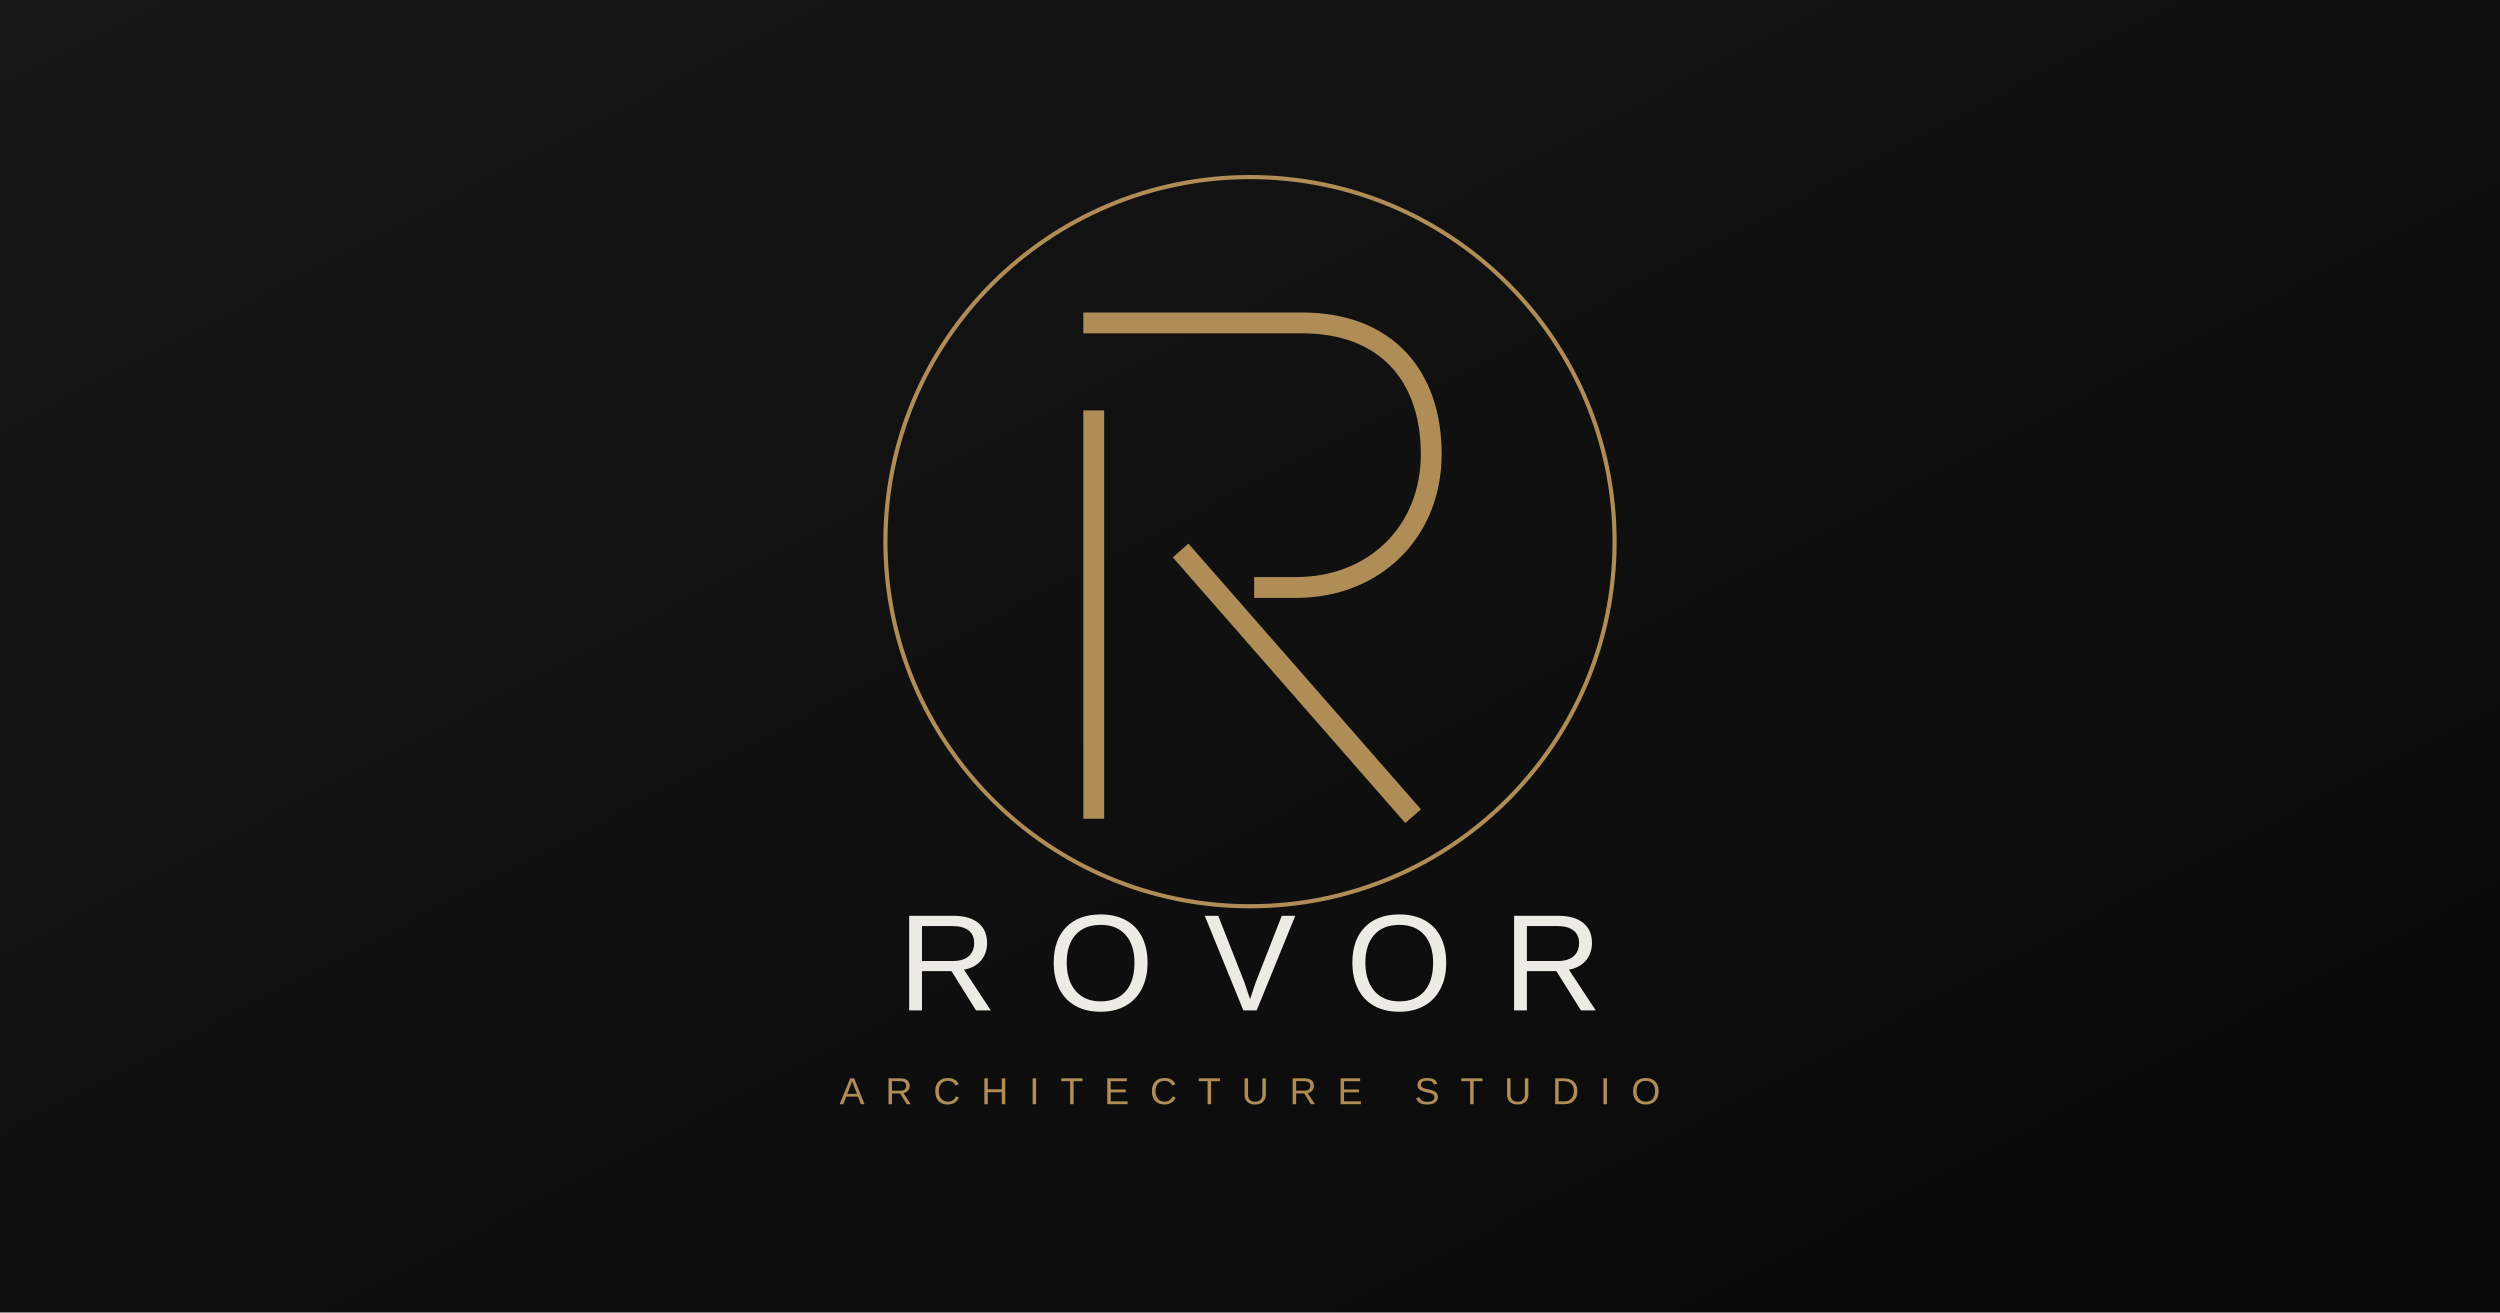
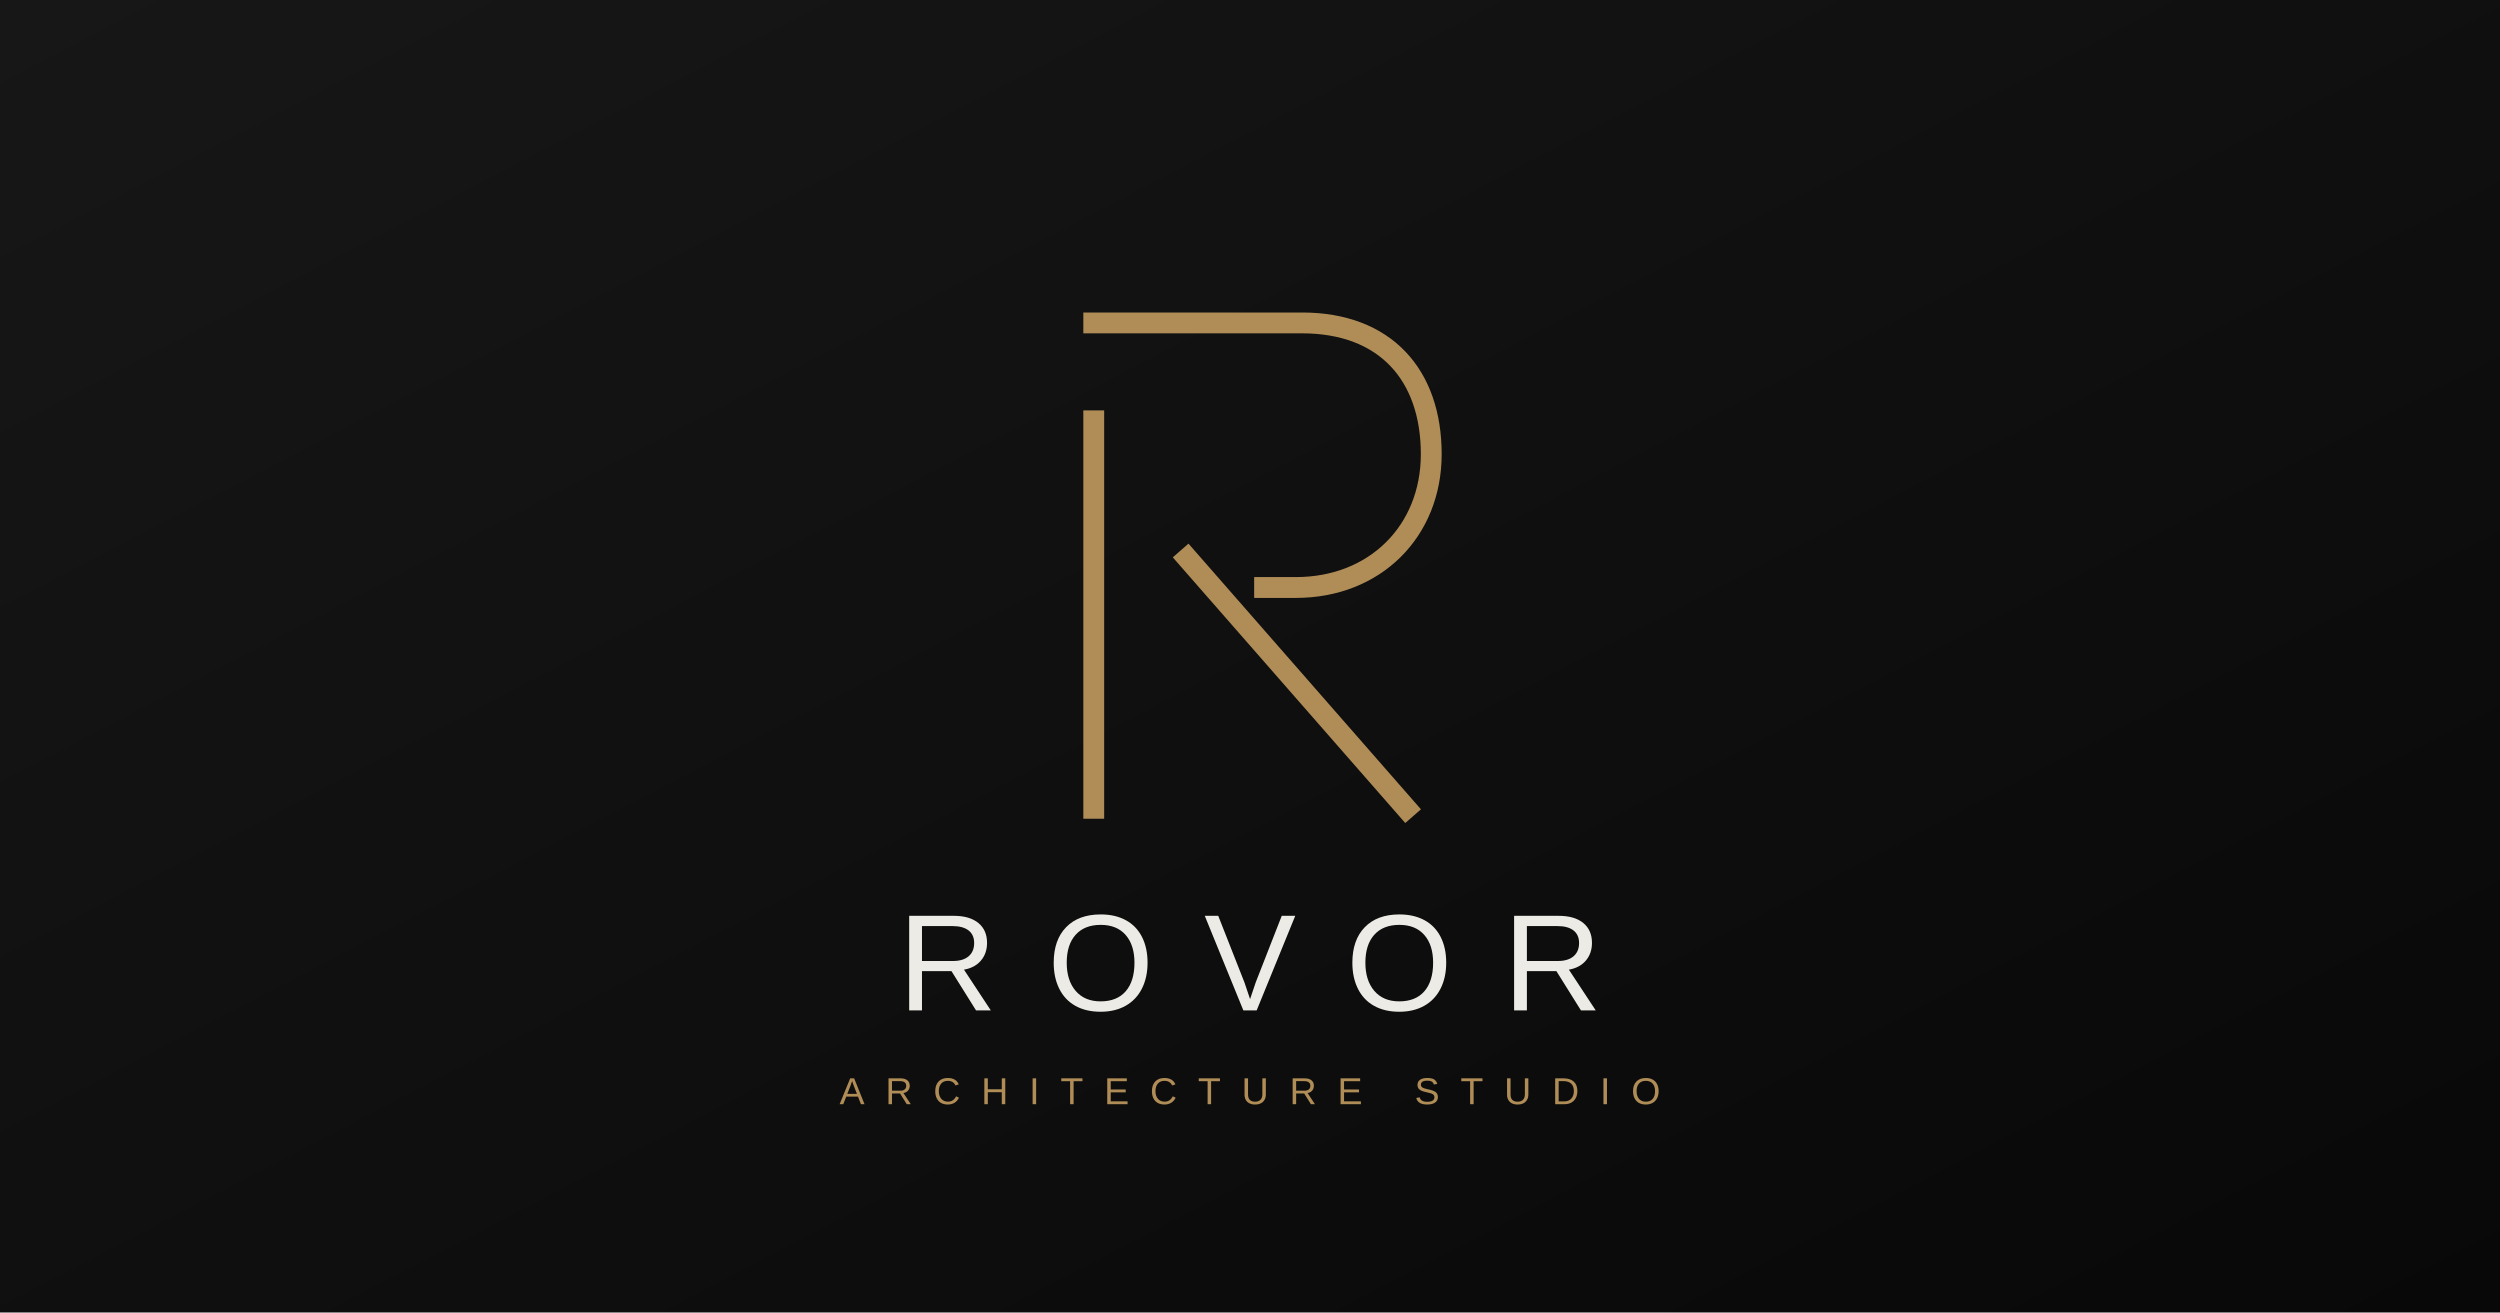
<svg xmlns="http://www.w3.org/2000/svg" viewBox="0 0 1200 630">
  <defs>
    <linearGradient id="g" x1="0" y1="0" x2="1" y2="1">
      <stop stop-color="#171717" />
      <stop offset="1" stop-color="#080808" />
    </linearGradient>
  </defs>
  <rect width="1200" height="630" fill="url(#g)" />
-   <circle cx="600" cy="260" r="175" fill="none" stroke="#B08D57" stroke-width="2" />
  <path d="M525 155H625C665 155 687 180 687 218C687 255 660 282 622 282H607M525 202V388M570 268L675 388" fill="none" stroke="#B08D57" stroke-width="10" stroke-linecap="square" stroke-linejoin="miter" />
  <text x="600" y="485" text-anchor="middle" fill="#EDEBE5" font-family="Arial,sans-serif" font-size="66" letter-spacing="24">ROVOR</text>
  <text x="600" y="530" text-anchor="middle" fill="#B08D57" font-family="Arial,sans-serif" font-size="18" letter-spacing="10">ARCHITECTURE STUDIO</text>
</svg>
